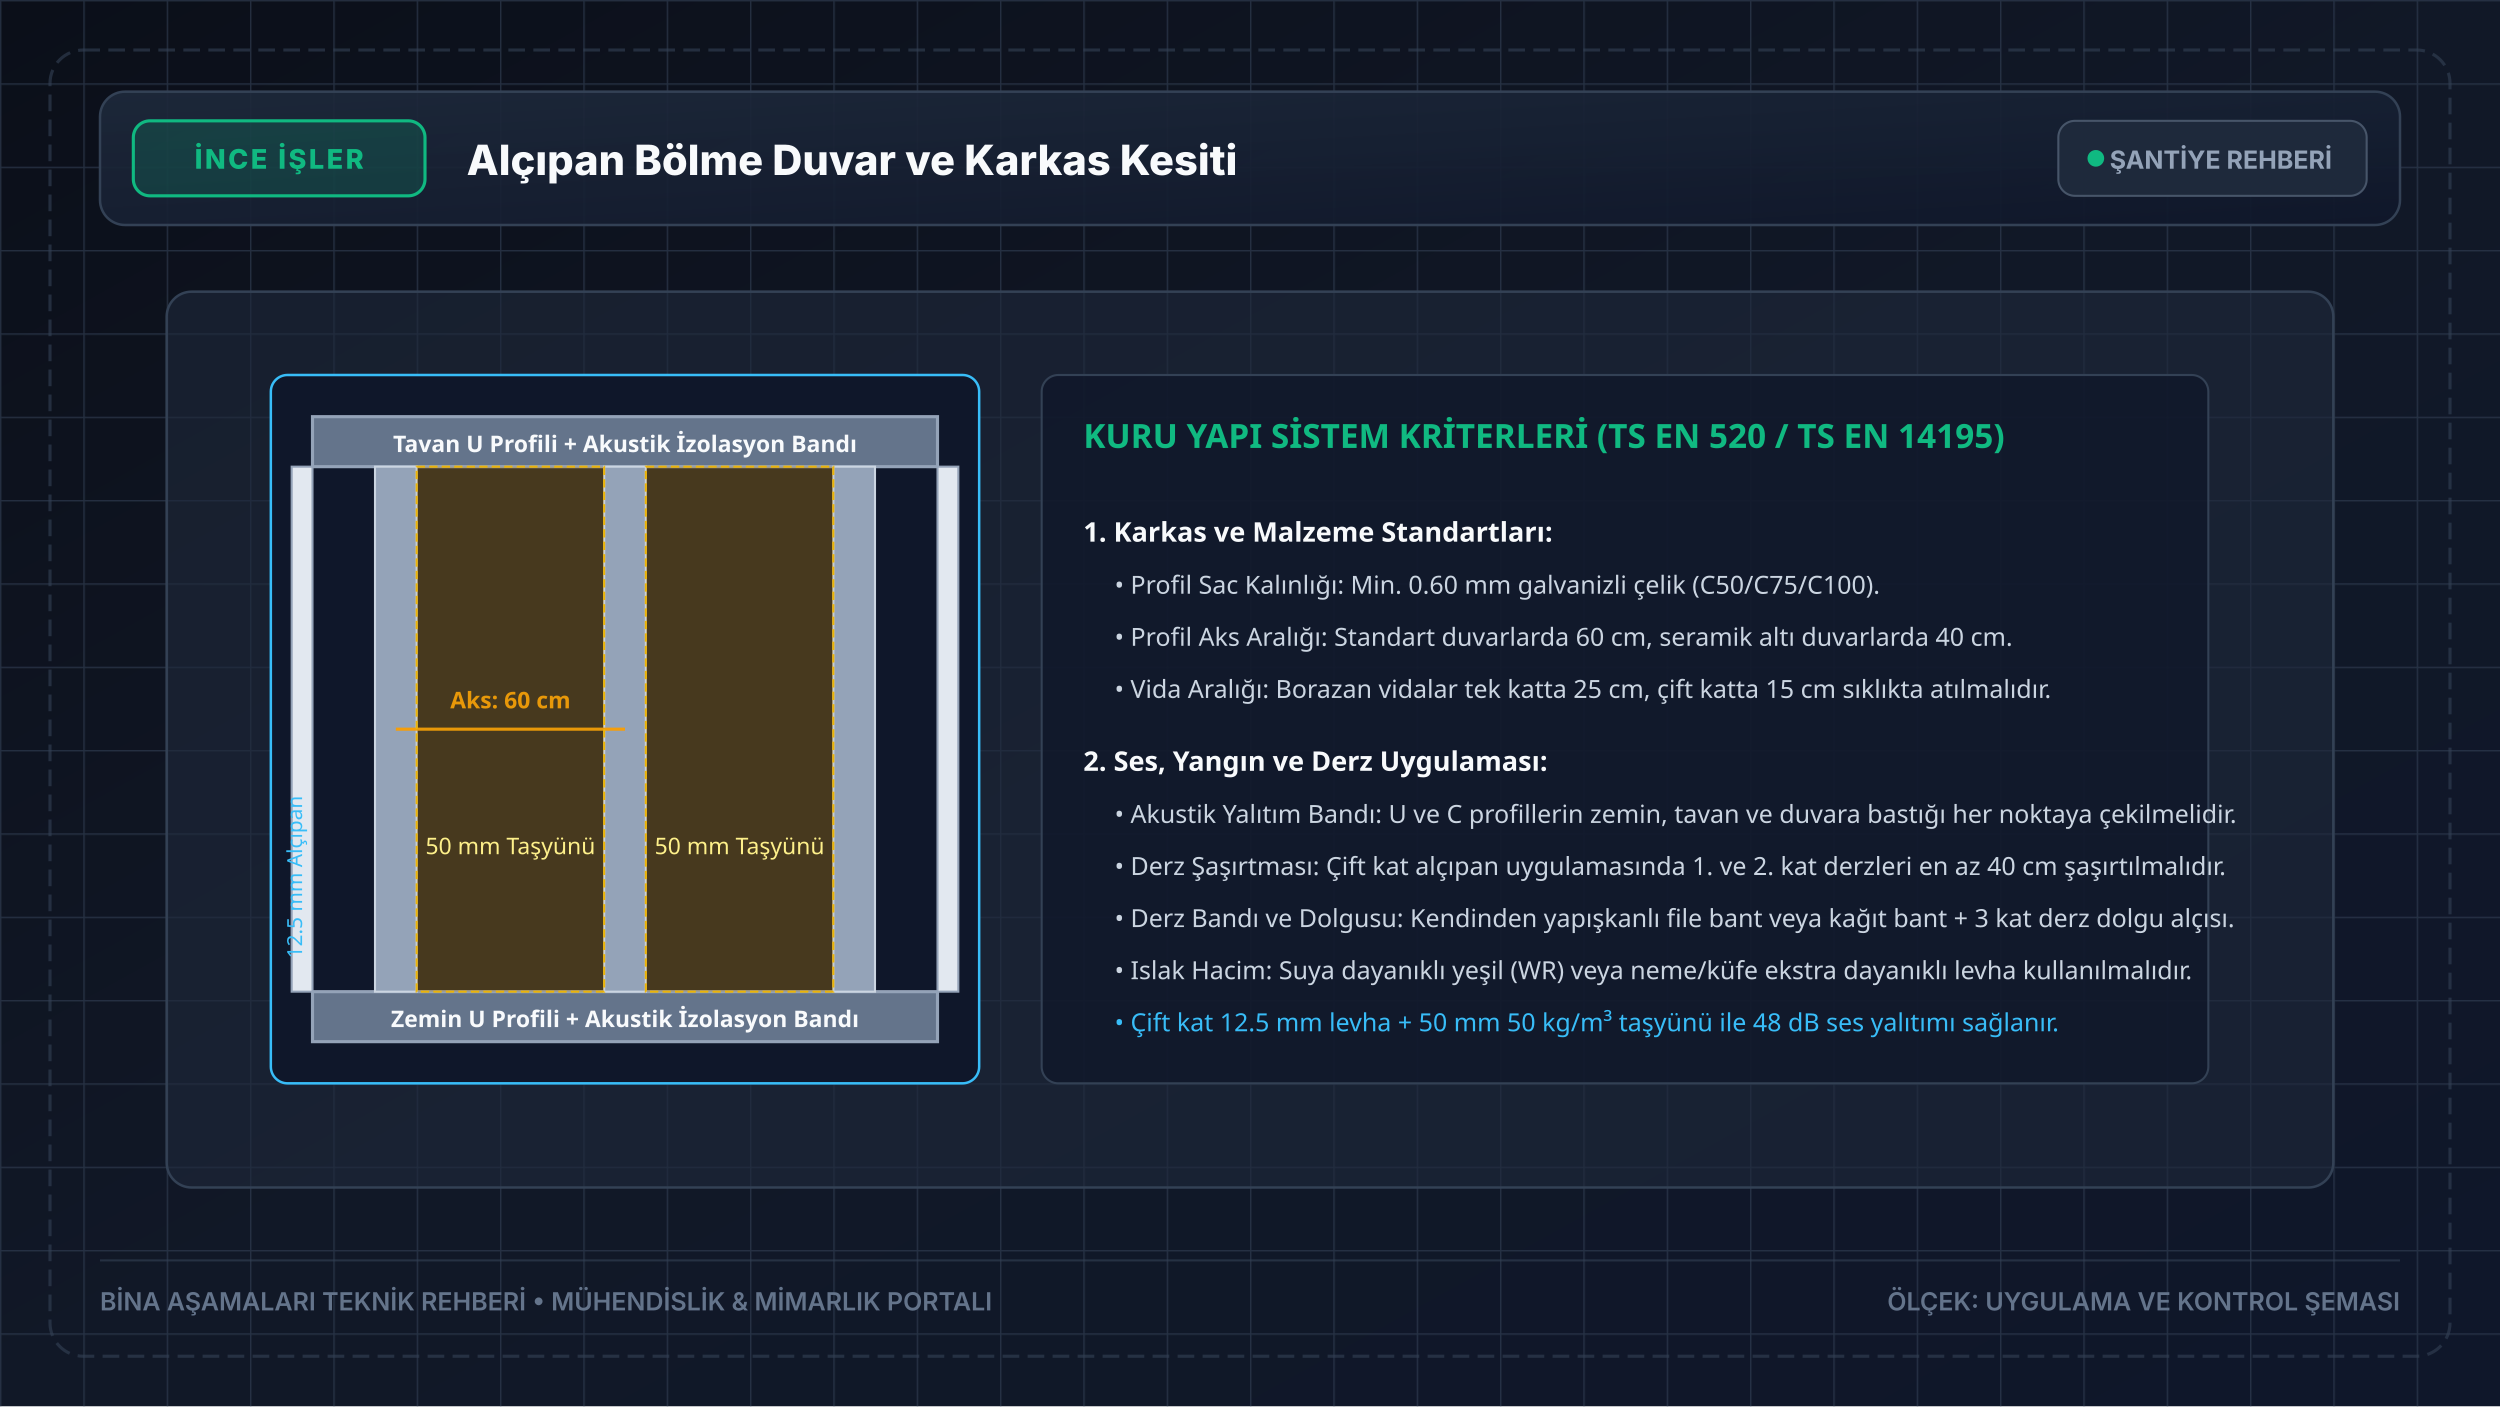
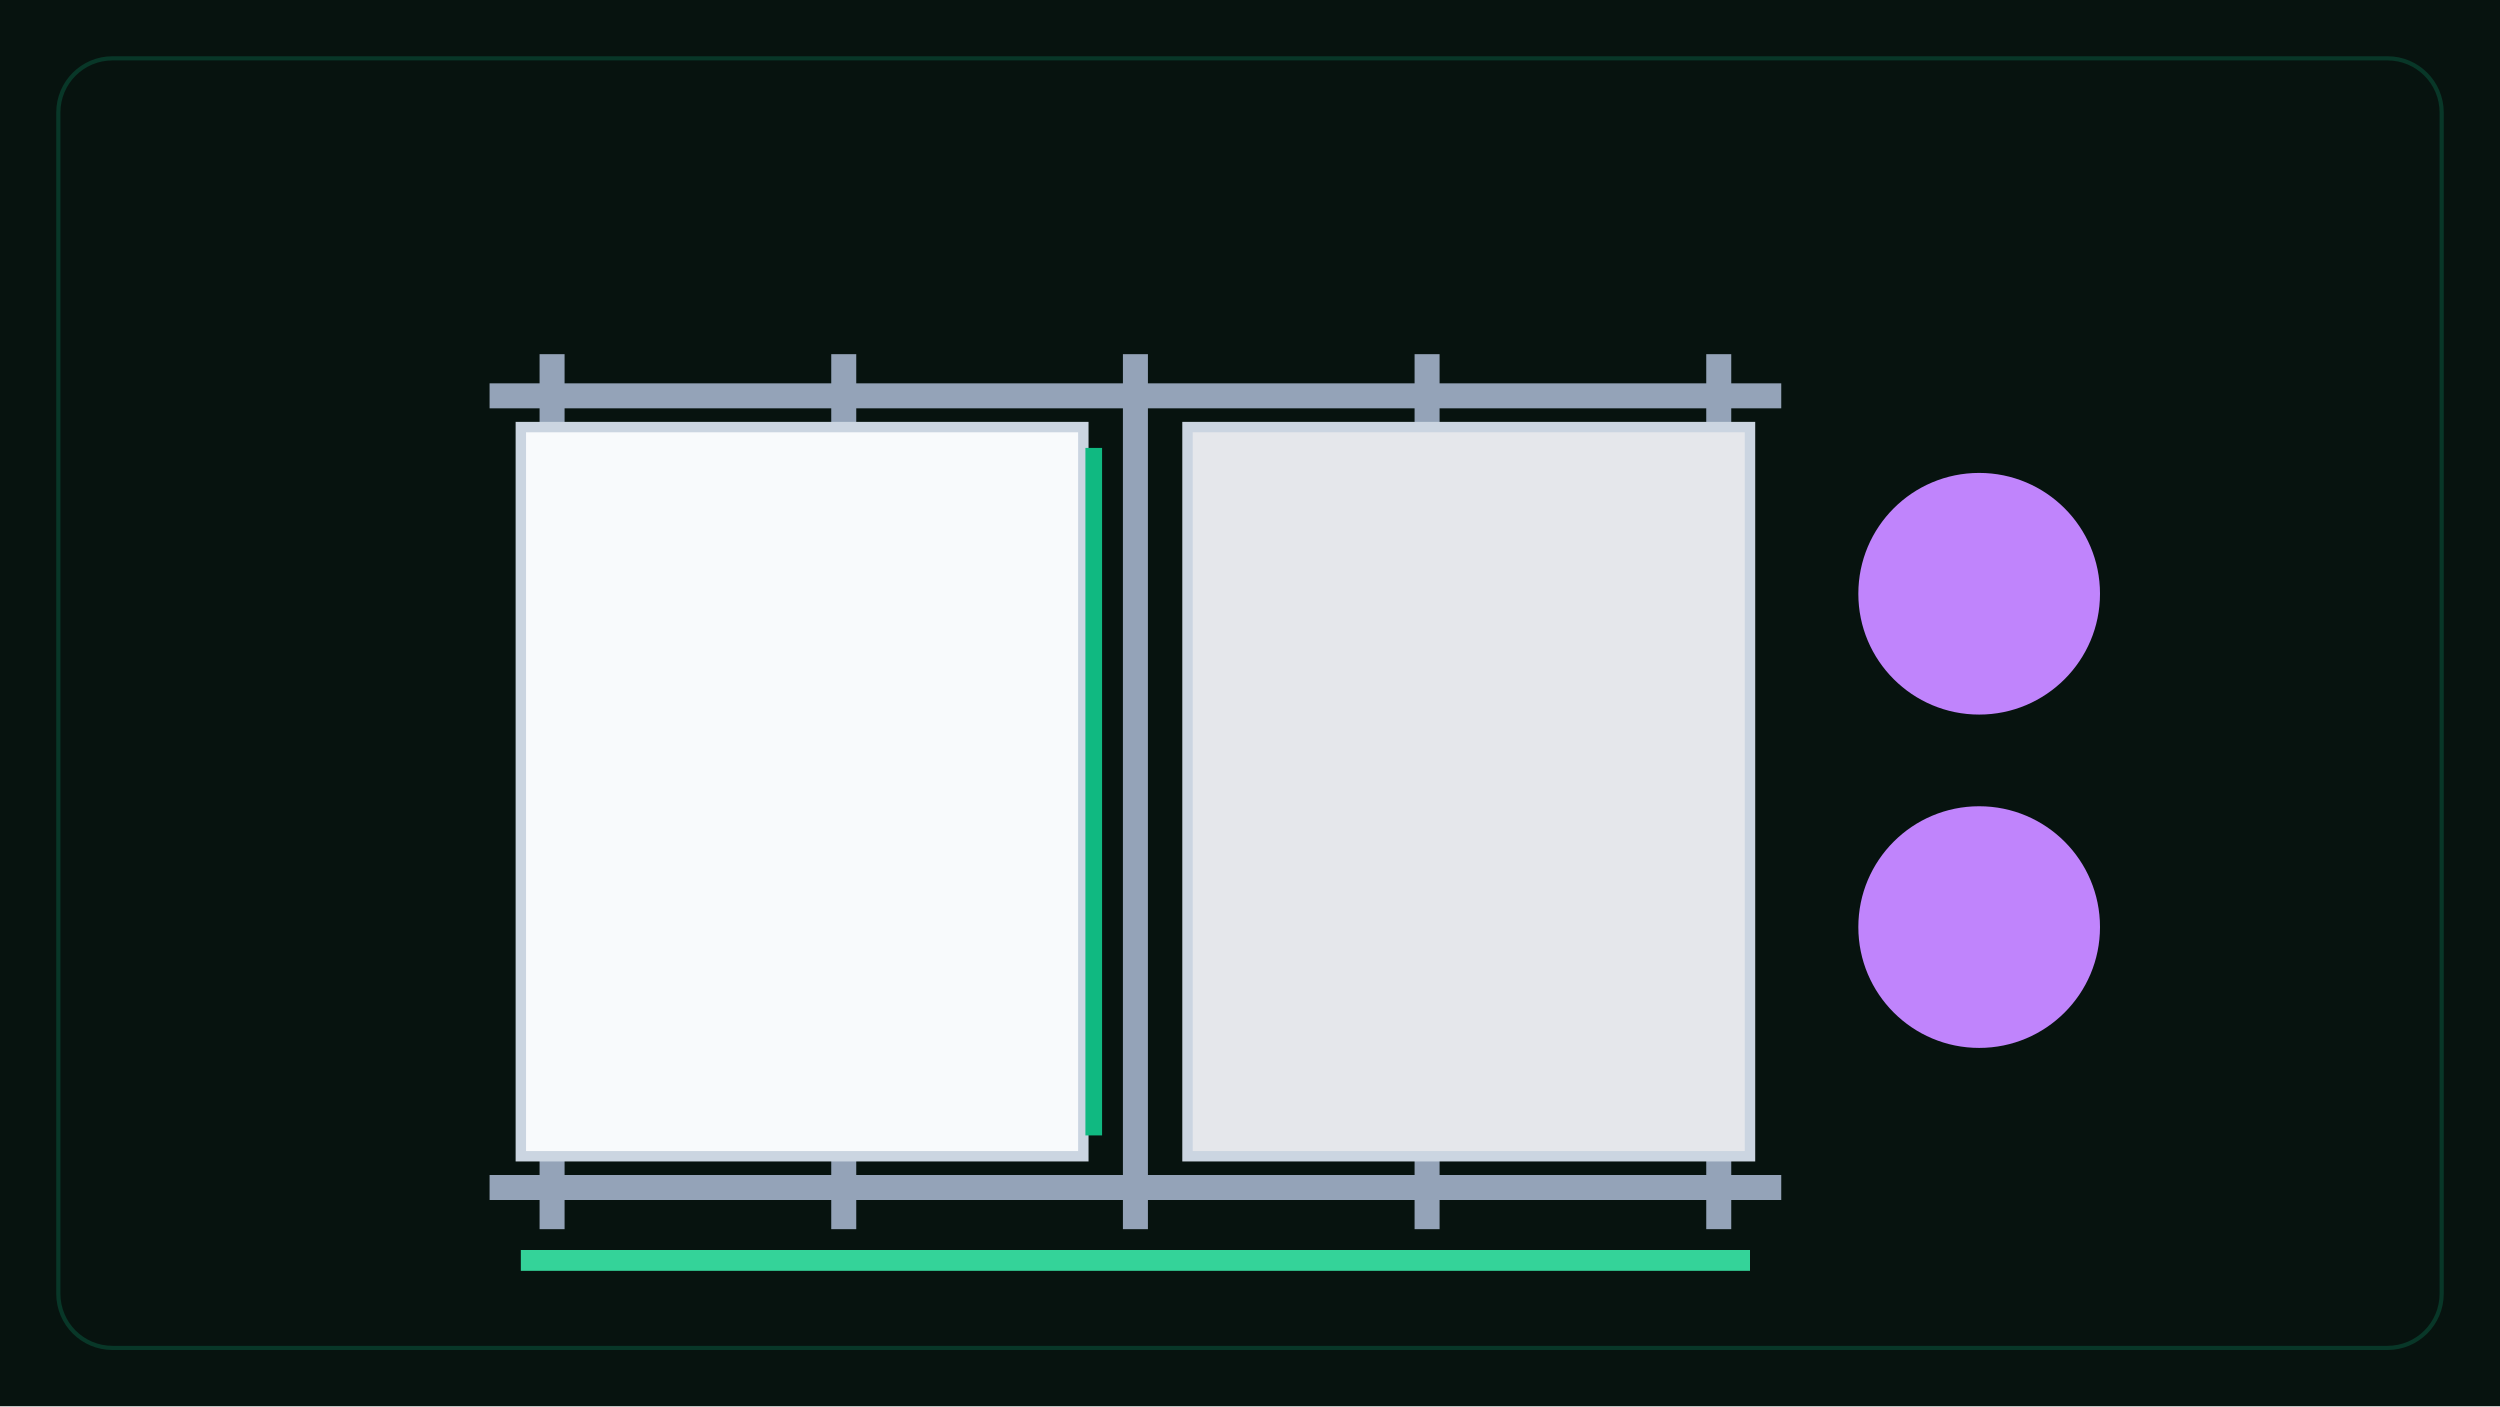
- <svg xmlns="http://www.w3.org/2000/svg" viewBox="0 0 1200 675" width="1200" height="675" fill="none">
-   <defs>
-     <linearGradient id="bgGrad" x1="0%" y1="0%" x2="100%" y2="100%">
-       <stop offset="0%" stop-color="#0b0f19" />
-       <stop offset="50%" stop-color="#111827" />
-       <stop offset="100%" stop-color="#0f172a" />
-     </linearGradient>
-     <linearGradient id="panelGrad" x1="0%" y1="0%" x2="100%" y2="100%">
-       <stop offset="0%" stop-color="#1e293b" stop-opacity="0.9" />
-       <stop offset="100%" stop-color="#0f172a" stop-opacity="0.95" />
-     </linearGradient>
-     <pattern id="blueprintGrid" width="40" height="40" patternUnits="userSpaceOnUse">
-       <path d="M 40 0 L 0 0 0 40" fill="none" stroke="#334155" stroke-width="0.75" stroke-opacity="0.3" />
-       <path d="M 200 0 L 0 0 0 200" fill="none" stroke="#334155" stroke-width="1.5" stroke-opacity="0.5" />
-     </pattern>
-   </defs>
-   <rect width="1200" height="675" fill="url(#bgGrad)" />
-   <rect width="1200" height="675" fill="url(#blueprintGrid)" />
-   <rect x="24" y="24" width="1152" height="627" rx="16" fill="none" stroke="#334155" stroke-width="1.5" stroke-dasharray="8 4" opacity="0.6" />
-   <g transform="translate(48, 44)">
-     <rect x="0" y="0" width="1104" height="64" rx="12" fill="url(#panelGrad)" stroke="#334155" stroke-width="1.2" />
-     <rect x="16" y="14" width="140" height="36" rx="8" fill="#10b981" fill-opacity="0.18" stroke="#10b981" stroke-width="1.5" />
-     <text x="86" y="37" fill="#10b981" font-family="system-ui, -apple-system, sans-serif" font-size="13" font-weight="800" text-anchor="middle" letter-spacing="1.2">İNCE İŞLER</text>
-     <text x="176" y="40" fill="#f8fafc" font-family="system-ui, -apple-system, sans-serif" font-size="20" font-weight="800">Alçıpan Bölme Duvar ve Karkas Kesiti</text>
-     <rect x="940" y="14" width="148" height="36" rx="8" fill="#1e293b" stroke="#475569" stroke-width="1" />
-     <circle cx="958" cy="32" r="4" fill="#10b981" />
-     <text x="1018" y="37" fill="#94a3b8" font-family="system-ui, -apple-system, sans-serif" font-size="12" font-weight="700" text-anchor="middle">ŞANTİYE REHBERİ</text>
+ <svg xmlns="http://www.w3.org/2000/svg" viewBox="0 0 1200 675">
+   <rect width="1200" height="675" fill="#07130f" />
+   <g transform="translate(145 90)">
+     <g stroke="#94a3b8" stroke-width="12">
+       <path d="M120 80v420M260 80v420M400 80v420M540 80v420M680 80v420" />
+       <path d="M90 100h620M90 480h620" />
+     </g>
+     <rect x="105" y="115" width="270" height="350" fill="#f8fafc" stroke="#cbd5e1" stroke-width="5" />
+     <rect x="425" y="115" width="270" height="350" fill="#e5e7eb" stroke="#cbd5e1" stroke-width="5" />
+     <path d="M380 125v330" stroke="#10b981" stroke-width="8" />
+     <g fill="#c084fc">
+       <circle cx="805" cy="195" r="58" />
+       <circle cx="805" cy="355" r="58" />
+     </g>
+     <path d="M105 515h590" stroke="#34d399" stroke-width="10" />
  </g>
-   <g transform="translate(80, 140)">
-     <rect x="0" y="0" width="1040" height="430" rx="12" fill="#1e293b" fill-opacity="0.6" stroke="#334155" stroke-width="1.2" />
-     <g transform="translate(50, 40)">
-       <rect x="0" y="0" width="340" height="340" rx="8" fill="#0f172a" stroke="#38bdf8" stroke-width="1.2" />
-       <rect x="20" y="20" width="300" height="24" fill="#64748b" stroke="#94a3b8" stroke-width="1.5" />
-       <text x="170" y="37" fill="#f8fafc" font-family="system-ui, sans-serif" font-size="11" font-weight="700" text-anchor="middle">Tavan U Profili + Akustik İzolasyon Bandı</text>
-       <rect x="20" y="296" width="300" height="24" fill="#64748b" stroke="#94a3b8" stroke-width="1.5" />
-       <text x="170" y="313" fill="#f8fafc" font-family="system-ui, sans-serif" font-size="11" font-weight="700" text-anchor="middle">Zemin U Profili + Akustik İzolasyon Bandı</text>
-       <rect x="50" y="44" width="20" height="252" fill="#94a3b8" stroke="#cbd5e1" stroke-width="1" />
-       <rect x="160" y="44" width="20" height="252" fill="#94a3b8" stroke="#cbd5e1" stroke-width="1" />
-       <rect x="270" y="44" width="20" height="252" fill="#94a3b8" stroke="#cbd5e1" stroke-width="1" />
-       <line x1="60" y1="170" x2="170" y2="170" stroke="#f59e0b" stroke-width="1.5" />
-       <text x="115" y="160" fill="#f59e0b" font-family="system-ui, sans-serif" font-size="11" font-weight="700" text-anchor="middle">Aks: 60 cm</text>
-       <rect x="70" y="44" width="90" height="252" fill="#ca8a04" fill-opacity="0.3" stroke="#eab308" stroke-dasharray="4 2" />
-       <text x="115" y="230" fill="#fef08a" font-family="system-ui, sans-serif" font-size="11" text-anchor="middle">50 mm Taşyünü</text>
-       <rect x="180" y="44" width="90" height="252" fill="#ca8a04" fill-opacity="0.3" stroke="#eab308" stroke-dasharray="4 2" />
-       <text x="225" y="230" fill="#fef08a" font-family="system-ui, sans-serif" font-size="11" text-anchor="middle">50 mm Taşyünü</text>
-       <rect x="10" y="44" width="10" height="252" fill="#e2e8f0" stroke="#94a3b8" />
-       <rect x="320" y="44" width="10" height="252" fill="#e2e8f0" stroke="#94a3b8" />
-       <text x="15" y="280" fill="#38bdf8" font-family="system-ui, sans-serif" font-size="10" transform="rotate(-90 15 280)">12.5 mm Alçıpan</text>
-     </g>
-     <g transform="translate(420, 40)">
-       <rect x="0" y="0" width="560" height="340" rx="8" fill="#0f172a" fill-opacity="0.8" stroke="#334155" stroke-width="1" />
-       <text x="20" y="35" fill="#10b981" font-family="system-ui, sans-serif" font-size="16" font-weight="800">KURU YAPI SİSTEM KRİTERLERİ (TS EN 520 / TS EN 14195)</text>
-       <g transform="translate(20, 60)">
-         <text x="0" y="20" fill="#f8fafc" font-family="system-ui, sans-serif" font-size="13" font-weight="700">1. Karkas ve Malzeme Standartları:</text>
-         <text x="15" y="45" fill="#cbd5e1" font-family="system-ui, sans-serif" font-size="12">• Profil Sac Kalınlığı: Min. 0.60 mm galvanizli çelik (C50/C75/C100).</text>
-         <text x="15" y="70" fill="#cbd5e1" font-family="system-ui, sans-serif" font-size="12">• Profil Aks Aralığı: Standart duvarlarda 60 cm, seramik altı duvarlarda 40 cm.</text>
-         <text x="15" y="95" fill="#cbd5e1" font-family="system-ui, sans-serif" font-size="12">• Vida Aralığı: Borazan vidalar tek katta 25 cm, çift katta 15 cm sıklıkta atılmalıdır.</text>
-         <text x="0" y="130" fill="#f8fafc" font-family="system-ui, sans-serif" font-size="13" font-weight="700">2. Ses, Yangın ve Derz Uygulaması:</text>
-         <text x="15" y="155" fill="#cbd5e1" font-family="system-ui, sans-serif" font-size="12">• Akustik Yalıtım Bandı: U ve C profillerin zemin, tavan ve duvara bastığı her noktaya çekilmelidir.</text>
-         <text x="15" y="180" fill="#cbd5e1" font-family="system-ui, sans-serif" font-size="12">• Derz Şaşırtması: Çift kat alçıpan uygulamasında 1. ve 2. kat derzleri en az 40 cm şaşırtılmalıdır.</text>
-         <text x="15" y="205" fill="#cbd5e1" font-family="system-ui, sans-serif" font-size="12">• Derz Bandı ve Dolgusu: Kendinden yapışkanlı file bant veya kağıt bant + 3 kat derz dolgu alçısı.</text>
-         <text x="15" y="230" fill="#cbd5e1" font-family="system-ui, sans-serif" font-size="12">• Islak Hacim: Suya dayanıklı yeşil (WR) veya neme/küfe ekstra dayanıklı levha kullanılmalıdır.</text>
-         <text x="15" y="255" fill="#38bdf8" font-family="system-ui, sans-serif" font-size="12">• Çift kat 12.5 mm levha + 50 mm 50 kg/m³ taşyünü ile 48 dB ses yalıtımı sağlanır.</text>
-       </g>
-     </g>
-   </g>
-   <g transform="translate(48, 605)">
-     <line x1="0" y1="0" x2="1104" y2="0" stroke="#334155" stroke-width="1" opacity="0.6" />
-     <text x="0" y="24" fill="#64748b" font-family="system-ui, -apple-system, sans-serif" font-size="12" font-weight="600">BİNA AŞAMALARI TEKNİK REHBERİ • MÜHENDİSLİK &amp; MİMARLIK PORTALI</text>
-     <text x="1104" y="24" fill="#64748b" font-family="system-ui, -apple-system, sans-serif" font-size="12" font-weight="600" text-anchor="end">ÖLÇEK: UYGULAMA VE KONTROL ŞEMASI</text>
-   </g>
+   <rect x="28" y="28" width="1144" height="619" rx="26" fill="none" stroke="#10b981" stroke-opacity=".22" stroke-width="2" />
</svg>
